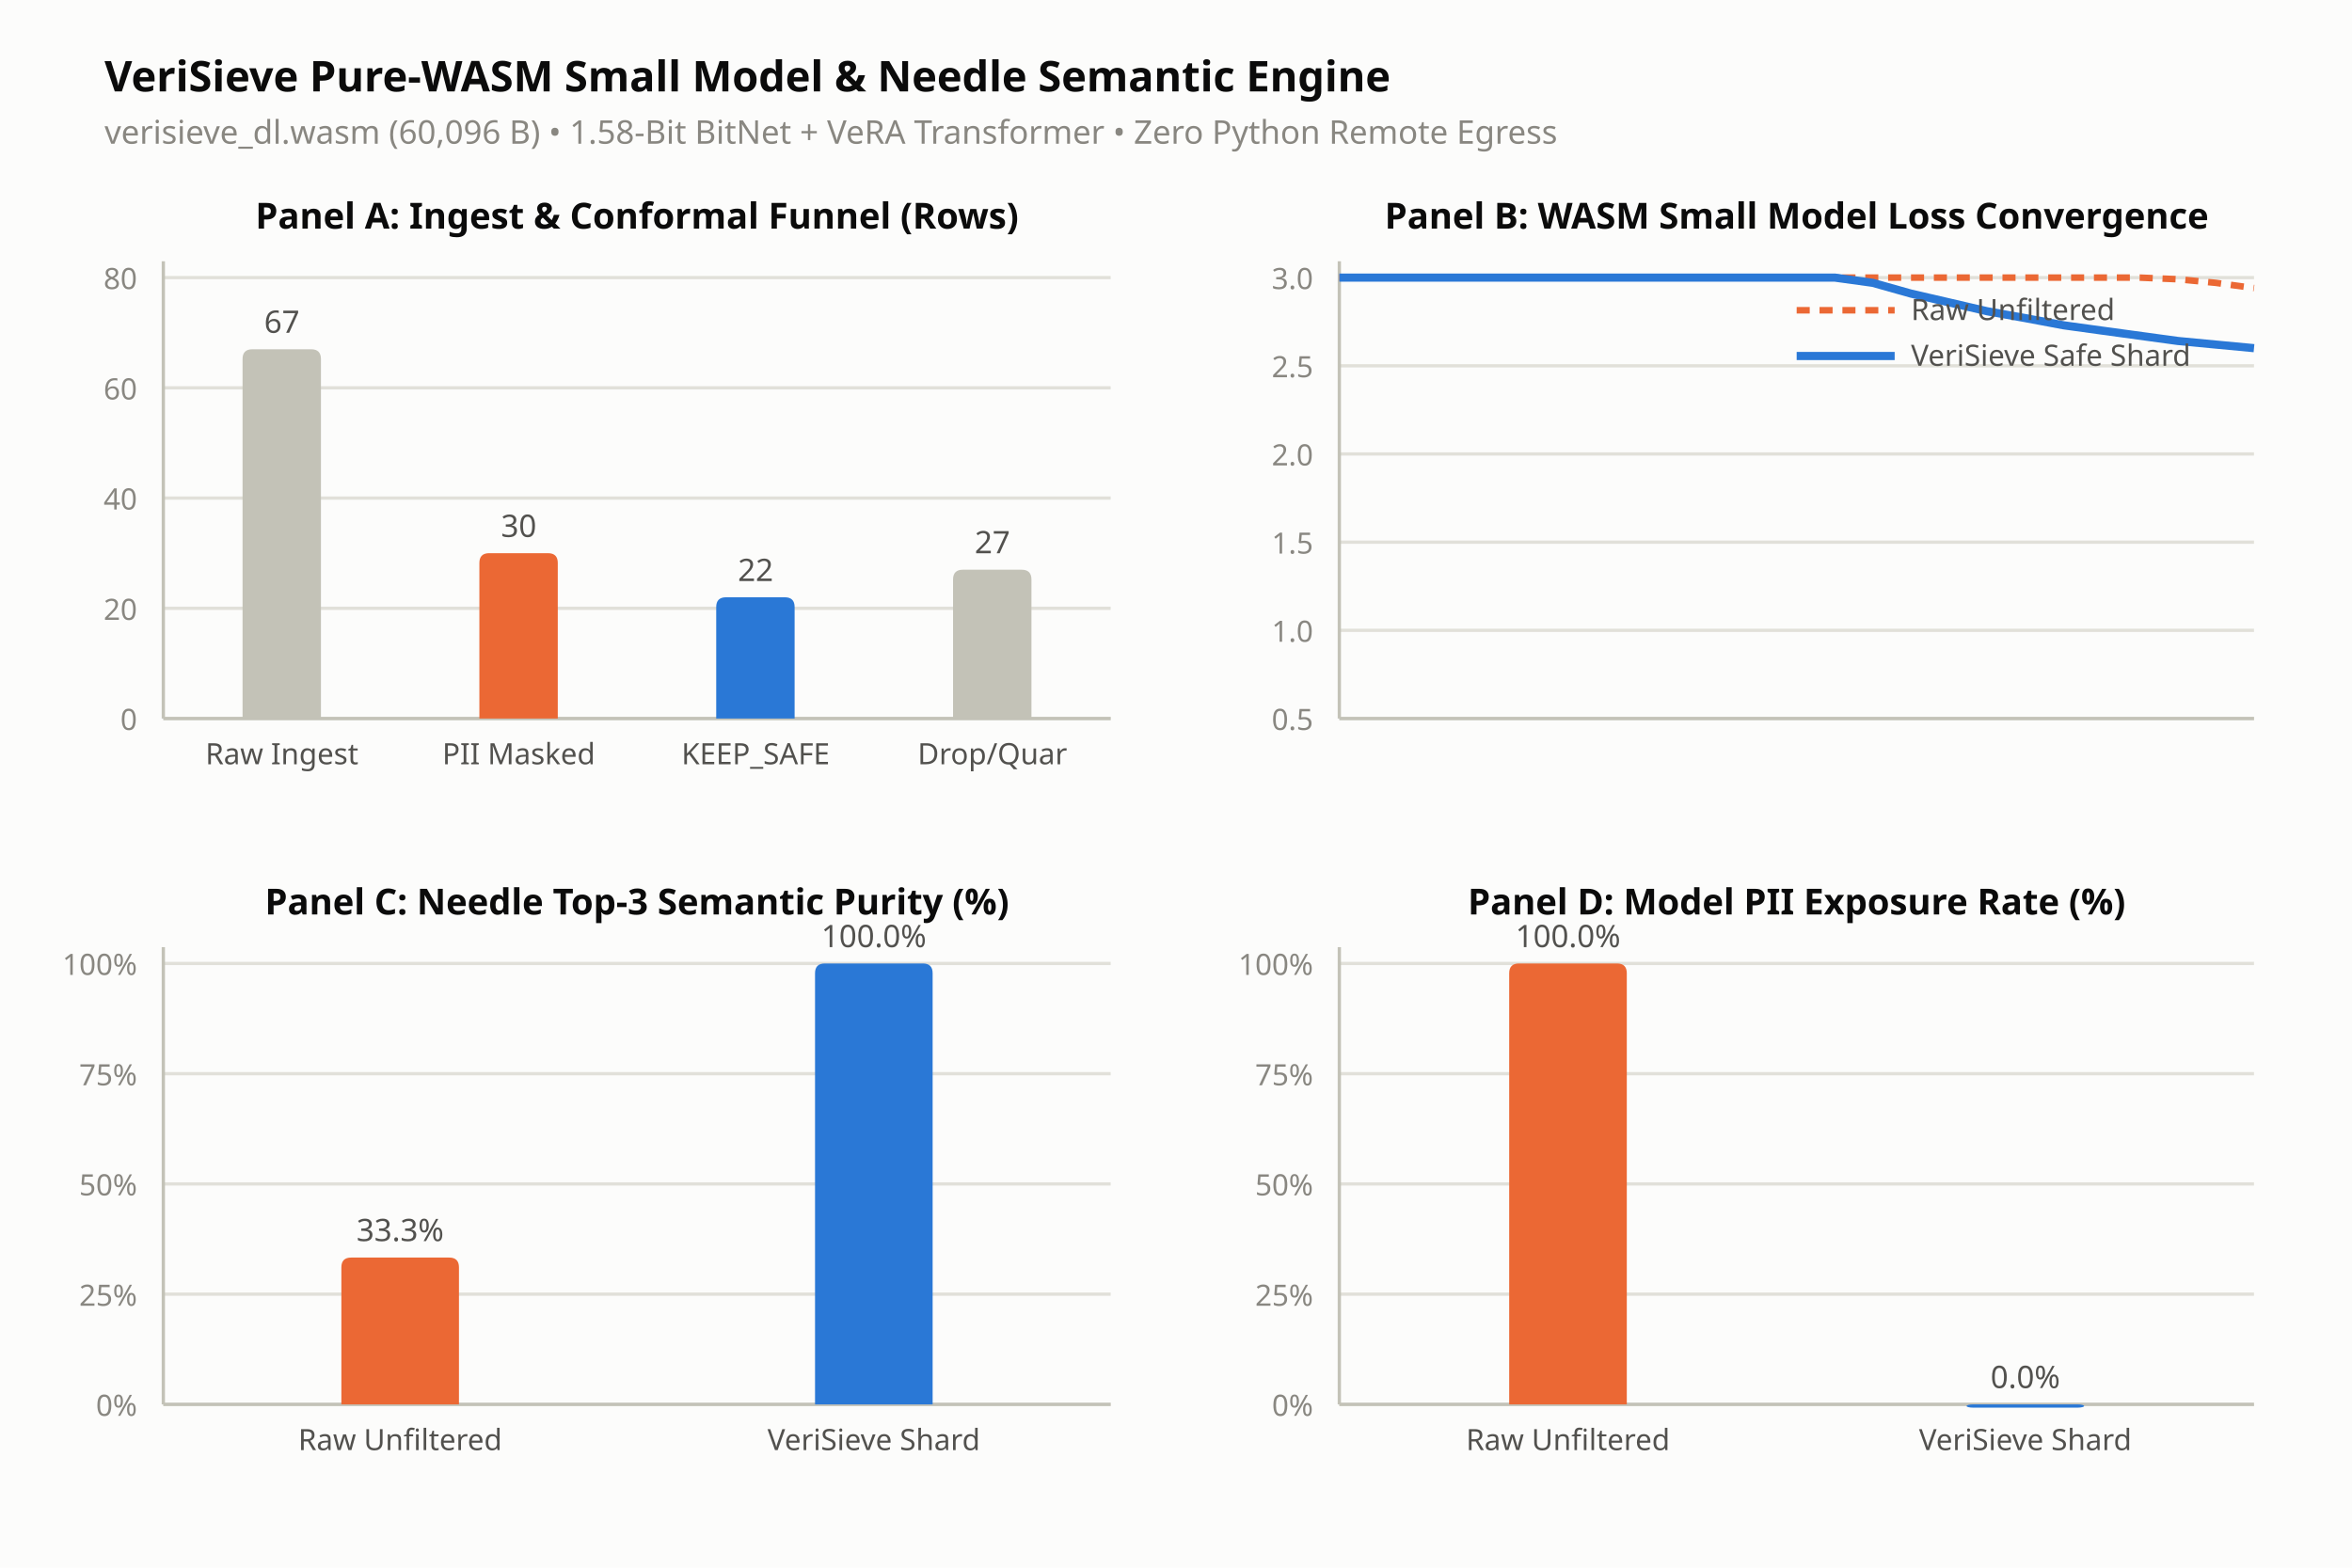
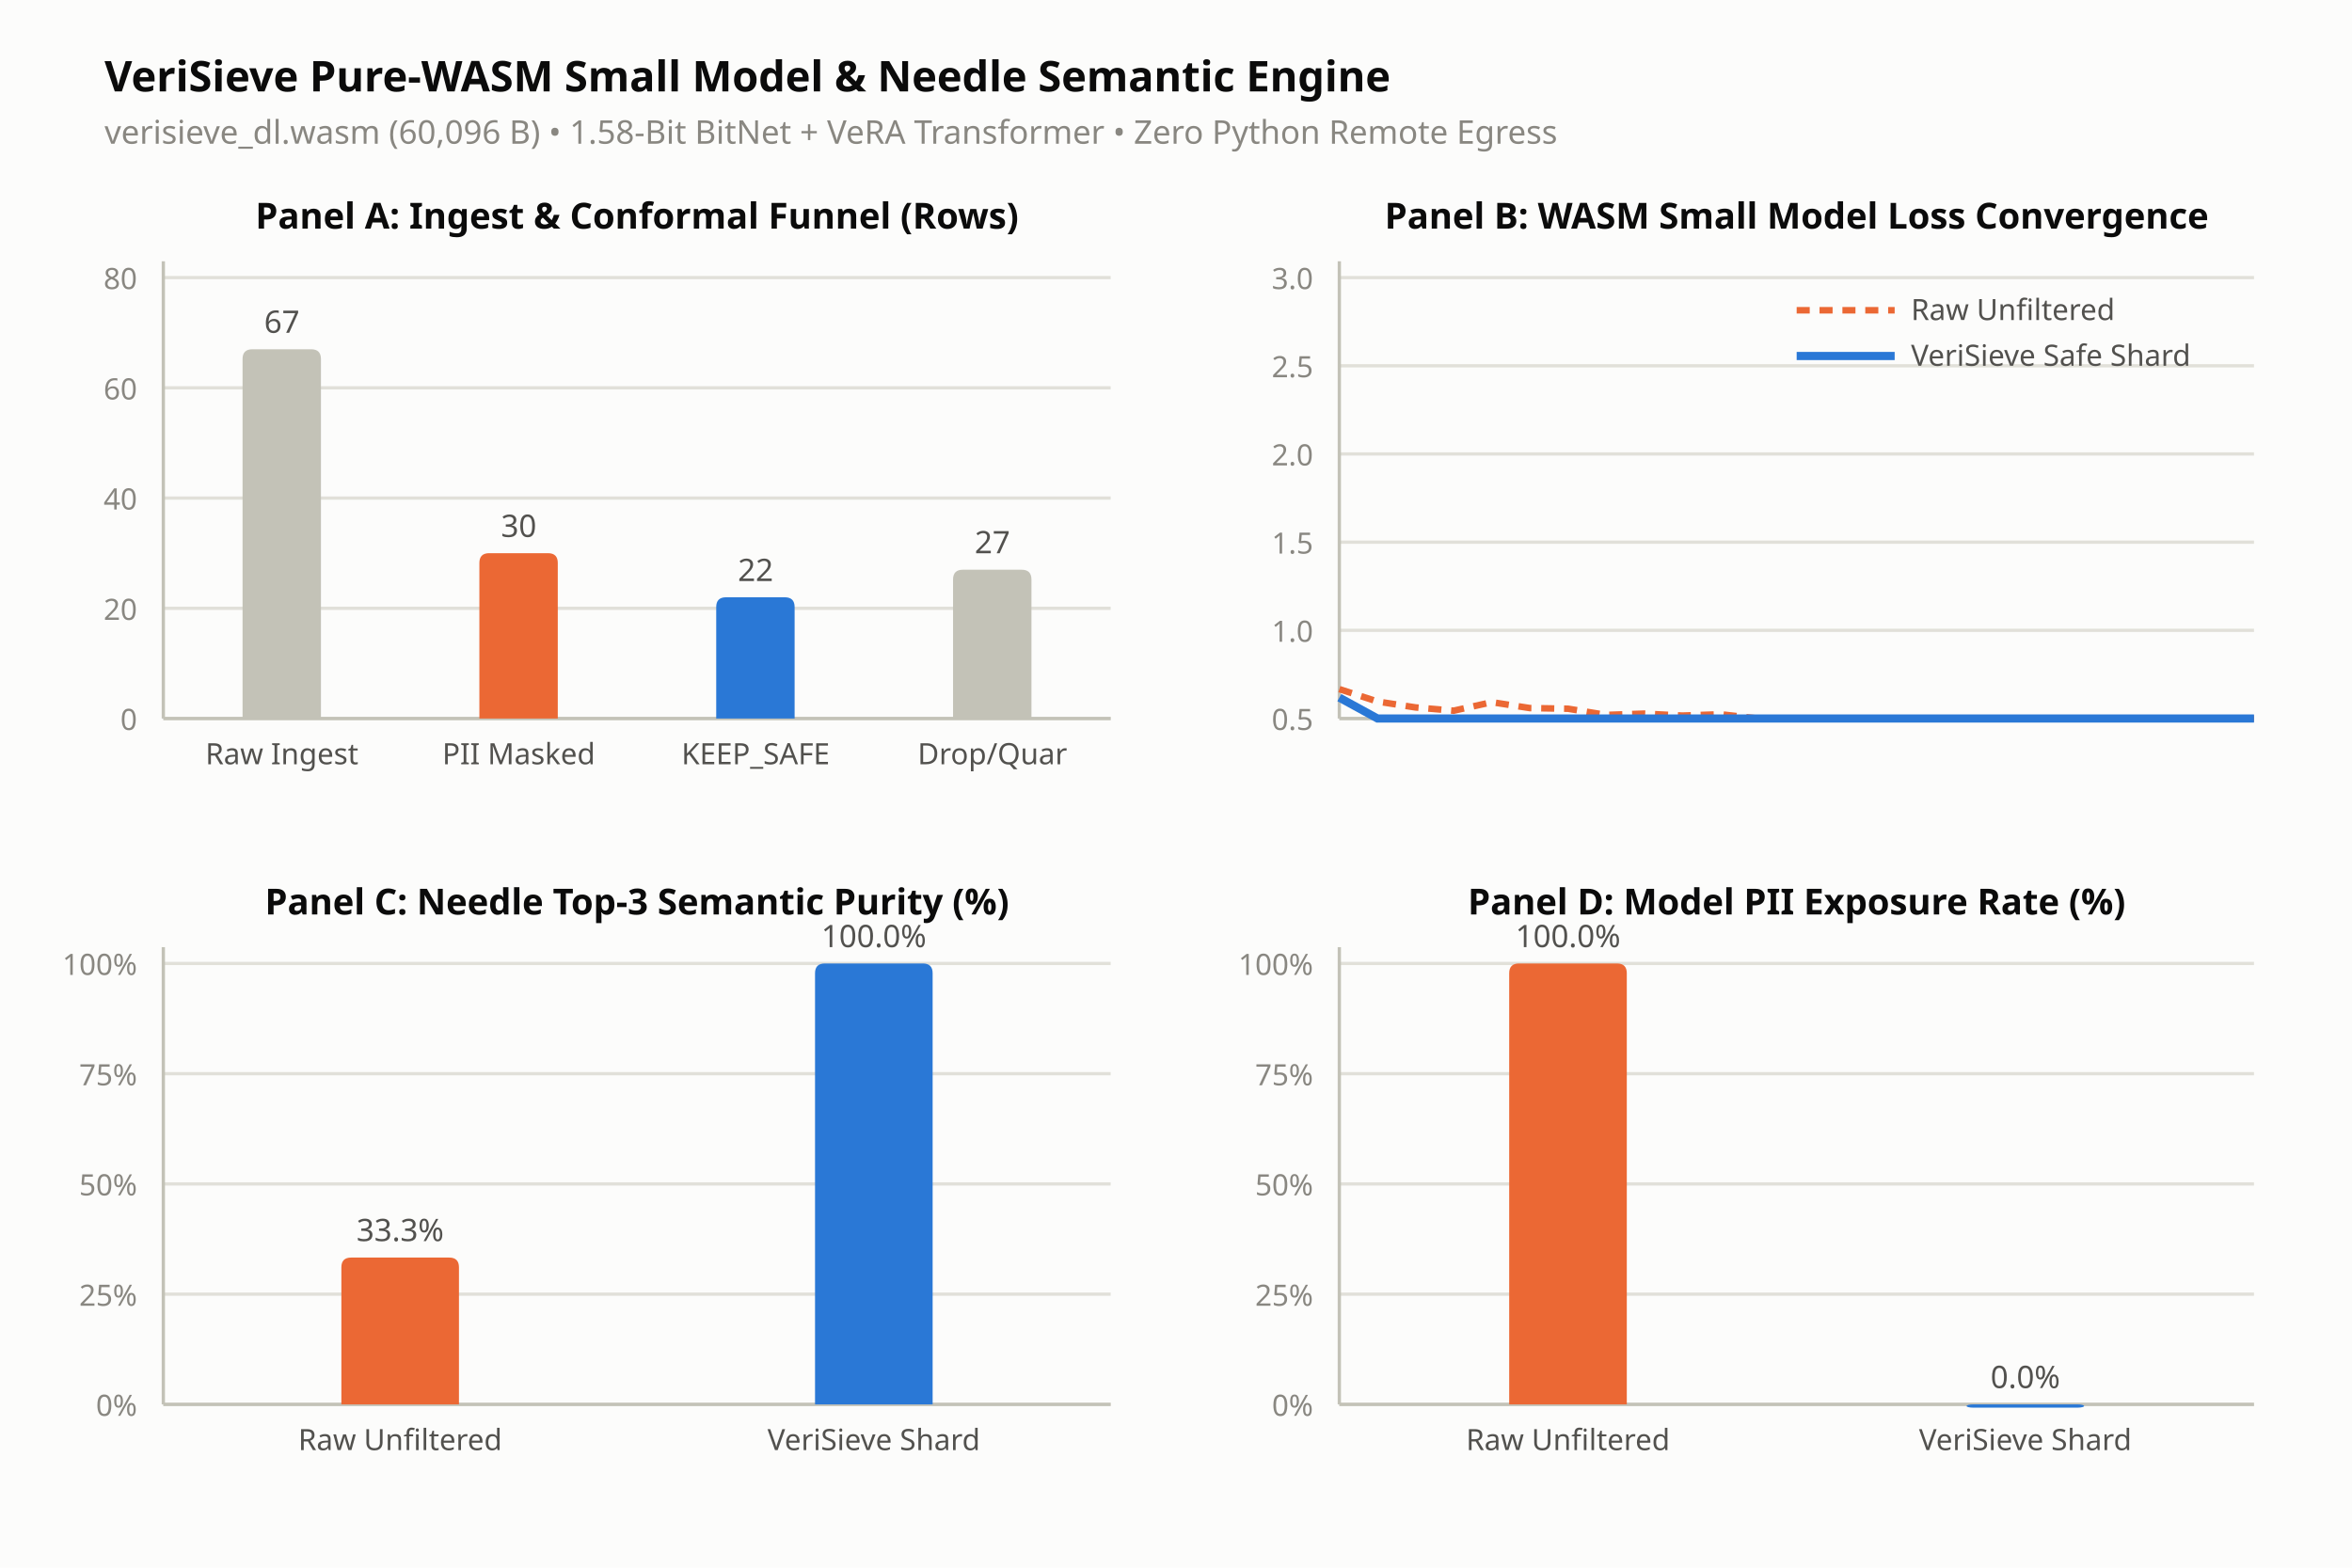
<svg xmlns="http://www.w3.org/2000/svg" viewBox="0 0 720 480" width="720" height="480">
  <rect width="720" height="480" fill="#fcfcfb" />
  <text x="32" y="28" font-family="Segoe UI, sans-serif" font-size="13" fill="#0b0b0b" text-anchor="start" font-weight="bold">VeriSieve Pure-WASM Small Model &amp; Needle Semantic Engine</text>
  <text x="32" y="44" font-family="Segoe UI, sans-serif" font-size="10" fill="#898781" text-anchor="start" font-weight="normal">verisieve_dl.wasm (60,096 B) • 1.58-Bit BitNet + VeRA Transformer • Zero Python Remote Egress</text>
  <text x="195" y="70" font-family="Segoe UI, sans-serif" font-size="11" fill="#0b0b0b" text-anchor="middle" font-weight="bold">Panel A: Ingest &amp; Conformal Funnel (Rows)</text>
  <line x1="50" y1="220" x2="340" y2="220" stroke="#e1e0d9" stroke-width="1" />
  <text x="42" y="223.5" font-family="Segoe UI, sans-serif" font-size="9" fill="#898781" text-anchor="end" font-weight="normal">0</text>
  <line x1="50" y1="186.25" x2="340" y2="186.25" stroke="#e1e0d9" stroke-width="1" />
  <text x="42" y="189.8" font-family="Segoe UI, sans-serif" font-size="9" fill="#898781" text-anchor="end" font-weight="normal">20</text>
  <line x1="50" y1="152.5" x2="340" y2="152.5" stroke="#e1e0d9" stroke-width="1" />
  <text x="42" y="156" font-family="Segoe UI, sans-serif" font-size="9" fill="#898781" text-anchor="end" font-weight="normal">40</text>
  <line x1="50" y1="118.75" x2="340" y2="118.75" stroke="#e1e0d9" stroke-width="1" />
  <text x="42" y="122.3" font-family="Segoe UI, sans-serif" font-size="9" fill="#898781" text-anchor="end" font-weight="normal">60</text>
  <line x1="50" y1="85" x2="340" y2="85" stroke="#e1e0d9" stroke-width="1" />
  <text x="42" y="88.5" font-family="Segoe UI, sans-serif" font-size="9" fill="#898781" text-anchor="end" font-weight="normal">80</text>
  <line x1="50" y1="220" x2="340" y2="220" stroke="#c3c2b7" stroke-width="1" />
  <line x1="50" y1="80" x2="50" y2="220" stroke="#c3c2b7" stroke-width="1" />
  <path d="M74.25 220 L74.25 109.938 Q74.25 106.938 77.25 106.938 L95.25 106.938 Q98.25 106.938 98.25 109.938 L98.25 220 Z" fill="#c3c2b7" />
  <text x="86.3" y="101.9" font-family="Segoe UI, sans-serif" font-size="9.5" fill="#52514e" text-anchor="middle" font-weight="normal">67</text>
  <text x="86.3" y="234" font-family="Segoe UI, sans-serif" font-size="9" fill="#52514e" text-anchor="middle" font-weight="normal">Raw Ingest</text>
  <path d="M146.75 220 L146.75 172.375 Q146.75 169.375 149.75 169.375 L167.75 169.375 Q170.75 169.375 170.75 172.375 L170.75 220 Z" fill="#eb6834" />
  <text x="158.8" y="164.4" font-family="Segoe UI, sans-serif" font-size="9.5" fill="#52514e" text-anchor="middle" font-weight="normal">30</text>
  <text x="158.8" y="234" font-family="Segoe UI, sans-serif" font-size="9" fill="#52514e" text-anchor="middle" font-weight="normal">PII Masked</text>
  <path d="M219.25 220 L219.25 185.875 Q219.25 182.875 222.25 182.875 L240.25 182.875 Q243.25 182.875 243.25 185.875 L243.25 220 Z" fill="#2a78d6" />
  <text x="231.3" y="177.9" font-family="Segoe UI, sans-serif" font-size="9.5" fill="#52514e" text-anchor="middle" font-weight="normal">22</text>
  <text x="231.3" y="234" font-family="Segoe UI, sans-serif" font-size="9" fill="#52514e" text-anchor="middle" font-weight="normal">KEEP_SAFE</text>
  <path d="M291.75 220 L291.75 177.438 Q291.75 174.438 294.75 174.438 L312.75 174.438 Q315.75 174.438 315.75 177.438 L315.75 220 Z" fill="#c3c2b7" />
  <text x="303.8" y="169.4" font-family="Segoe UI, sans-serif" font-size="9.5" fill="#52514e" text-anchor="middle" font-weight="normal">27</text>
  <text x="303.8" y="234" font-family="Segoe UI, sans-serif" font-size="9" fill="#52514e" text-anchor="middle" font-weight="normal">Drop/Quar</text>
  <text x="550" y="70" font-family="Segoe UI, sans-serif" font-size="11" fill="#0b0b0b" text-anchor="middle" font-weight="bold">Panel B: WASM Small Model Loss Convergence</text>
  <line x1="410" y1="220" x2="690" y2="220" stroke="#e1e0d9" stroke-width="1" />
  <text x="402" y="223.5" font-family="Segoe UI, sans-serif" font-size="9" fill="#898781" text-anchor="end" font-weight="normal">0.5</text>
  <line x1="410" y1="193" x2="690" y2="193" stroke="#e1e0d9" stroke-width="1" />
  <text x="402" y="196.5" font-family="Segoe UI, sans-serif" font-size="9" fill="#898781" text-anchor="end" font-weight="normal">1.0</text>
  <line x1="410" y1="166" x2="690" y2="166" stroke="#e1e0d9" stroke-width="1" />
  <text x="402" y="169.5" font-family="Segoe UI, sans-serif" font-size="9" fill="#898781" text-anchor="end" font-weight="normal">1.5</text>
  <line x1="410" y1="139" x2="690" y2="139" stroke="#e1e0d9" stroke-width="1" />
  <text x="402" y="142.5" font-family="Segoe UI, sans-serif" font-size="9" fill="#898781" text-anchor="end" font-weight="normal">2.0</text>
  <line x1="410" y1="112" x2="690" y2="112" stroke="#e1e0d9" stroke-width="1" />
  <text x="402" y="115.5" font-family="Segoe UI, sans-serif" font-size="9" fill="#898781" text-anchor="end" font-weight="normal">2.5</text>
  <line x1="410" y1="85" x2="690" y2="85" stroke="#e1e0d9" stroke-width="1" />
  <text x="402" y="88.5" font-family="Segoe UI, sans-serif" font-size="9" fill="#898781" text-anchor="end" font-weight="normal">3.0</text>
  <line x1="410" y1="220" x2="690" y2="220" stroke="#c3c2b7" stroke-width="1" />
  <line x1="410" y1="80" x2="410" y2="220" stroke="#c3c2b7" stroke-width="1" />
-   <polyline points="410.0,85.0 421.7,85.0 433.3,85.0 445.0,85.0 456.7,85.0 468.3,85.0 480.0,85.0 491.7,85.0 503.3,85.0 515.0,85.0 526.7,85.0 538.3,85.0 550.0,85.0 561.7,85.0 573.3,85.0 585.0,85.0 596.7,85.0 608.3,85.0 620.0,85.0 631.7,85.0 643.3,85.0 655.0,85.0 666.7,85.5 678.3,86.6 690.0,88.2" fill="none" stroke="#eb6834" stroke-width="2" stroke-dasharray="4,3" />
-   <polyline points="410.0,85.0 421.7,85.0 433.3,85.0 445.0,85.0 456.7,85.0 468.3,85.0 480.0,85.0 491.7,85.0 503.3,85.0 515.0,85.0 526.7,85.0 538.3,85.0 550.0,85.0 561.7,85.0 573.3,86.6 585.0,89.9 596.7,92.6 608.3,95.3 620.0,97.4 631.7,99.6 643.3,101.2 655.0,102.8 666.7,104.4 678.3,105.5 690.0,106.6" fill="none" stroke="#2a78d6" stroke-width="2.5" />
+   <polyline points="410.0,211.0 421.7,214.8 433.3,216.6 445.0,217.6 456.7,215.0 468.3,216.8 480.0,217.0 491.7,218.9 503.3,218.5 515.0,219.1 526.7,218.7 538.3,220.0 550.0,220.0 561.7,220.0 573.3,220.0 585.0,220.0 596.7,220.0 608.3,220.0 620.0,220.0 631.7,220.0 643.3,220.0 655.0,220.0 666.7,220.0 678.3,220.0 690.0,220.0" fill="none" stroke="#eb6834" stroke-width="2" stroke-dasharray="4,3" />
+   <polyline points="410.0,213.6 421.7,220.0 433.3,220.0 445.0,220.0 456.7,220.0 468.3,220.0 480.0,220.0 491.7,220.0 503.3,220.0 515.0,220.0 526.7,220.0 538.3,220.0 550.0,220.0 561.7,220.0 573.3,220.0 585.0,220.0 596.7,220.0 608.3,220.0 620.0,220.0 631.7,220.0 643.3,220.0 655.0,220.0 666.7,220.0 678.3,220.0 690.0,220.0" fill="none" stroke="#2a78d6" stroke-width="2.5" />
  <line x1="550" y1="95" x2="580" y2="95" stroke="#eb6834" stroke-width="2" stroke-dasharray="4,3" />
  <text x="585" y="98" font-family="Segoe UI, sans-serif" font-size="9" fill="#52514e" text-anchor="start" font-weight="normal">Raw Unfiltered</text>
  <line x1="550" y1="109" x2="580" y2="109" stroke="#2a78d6" stroke-width="2.5" />
  <text x="585" y="112" font-family="Segoe UI, sans-serif" font-size="9" fill="#52514e" text-anchor="start" font-weight="normal">VeriSieve Safe Shard</text>
  <text x="195" y="280" font-family="Segoe UI, sans-serif" font-size="11" fill="#0b0b0b" text-anchor="middle" font-weight="bold">Panel C: Needle Top-3 Semantic Purity (%)</text>
  <line x1="50" y1="430" x2="340" y2="430" stroke="#e1e0d9" stroke-width="1" />
  <text x="42" y="433.5" font-family="Segoe UI, sans-serif" font-size="9" fill="#898781" text-anchor="end" font-weight="normal">0%</text>
  <line x1="50" y1="396.25" x2="340" y2="396.25" stroke="#e1e0d9" stroke-width="1" />
  <text x="42" y="399.8" font-family="Segoe UI, sans-serif" font-size="9" fill="#898781" text-anchor="end" font-weight="normal">25%</text>
  <line x1="50" y1="362.5" x2="340" y2="362.5" stroke="#e1e0d9" stroke-width="1" />
  <text x="42" y="366" font-family="Segoe UI, sans-serif" font-size="9" fill="#898781" text-anchor="end" font-weight="normal">50%</text>
  <line x1="50" y1="328.75" x2="340" y2="328.75" stroke="#e1e0d9" stroke-width="1" />
  <text x="42" y="332.3" font-family="Segoe UI, sans-serif" font-size="9" fill="#898781" text-anchor="end" font-weight="normal">75%</text>
  <line x1="50" y1="295" x2="340" y2="295" stroke="#e1e0d9" stroke-width="1" />
  <text x="42" y="298.5" font-family="Segoe UI, sans-serif" font-size="9" fill="#898781" text-anchor="end" font-weight="normal">100%</text>
  <line x1="50" y1="430" x2="340" y2="430" stroke="#c3c2b7" stroke-width="1" />
  <line x1="50" y1="290" x2="50" y2="430" stroke="#c3c2b7" stroke-width="1" />
  <path d="M104.5 430 L104.5 388.045 Q104.5 385.045 107.5 385.045 L137.5 385.045 Q140.5 385.045 140.5 388.045 L140.5 430 Z" fill="#eb6834" />
  <text x="122.5" y="380" font-family="Segoe UI, sans-serif" font-size="9.5" fill="#52514e" text-anchor="middle" font-weight="normal">33.3%</text>
  <text x="122.5" y="444" font-family="Segoe UI, sans-serif" font-size="9" fill="#52514e" text-anchor="middle" font-weight="normal">Raw Unfiltered</text>
  <path d="M249.5 430 L249.5 298 Q249.5 295 252.5 295 L282.5 295 Q285.5 295 285.5 298 L285.5 430 Z" fill="#2a78d6" />
  <text x="267.5" y="290" font-family="Segoe UI, sans-serif" font-size="9.5" fill="#52514e" text-anchor="middle" font-weight="normal">100.0%</text>
  <text x="267.5" y="444" font-family="Segoe UI, sans-serif" font-size="9" fill="#52514e" text-anchor="middle" font-weight="normal">VeriSieve Shard</text>
  <text x="550" y="280" font-family="Segoe UI, sans-serif" font-size="11" fill="#0b0b0b" text-anchor="middle" font-weight="bold">Panel D: Model PII Exposure Rate (%)</text>
  <line x1="410" y1="430" x2="690" y2="430" stroke="#e1e0d9" stroke-width="1" />
  <text x="402" y="433.5" font-family="Segoe UI, sans-serif" font-size="9" fill="#898781" text-anchor="end" font-weight="normal">0%</text>
  <line x1="410" y1="396.25" x2="690" y2="396.25" stroke="#e1e0d9" stroke-width="1" />
  <text x="402" y="399.8" font-family="Segoe UI, sans-serif" font-size="9" fill="#898781" text-anchor="end" font-weight="normal">25%</text>
  <line x1="410" y1="362.5" x2="690" y2="362.5" stroke="#e1e0d9" stroke-width="1" />
  <text x="402" y="366" font-family="Segoe UI, sans-serif" font-size="9" fill="#898781" text-anchor="end" font-weight="normal">50%</text>
  <line x1="410" y1="328.75" x2="690" y2="328.75" stroke="#e1e0d9" stroke-width="1" />
  <text x="402" y="332.3" font-family="Segoe UI, sans-serif" font-size="9" fill="#898781" text-anchor="end" font-weight="normal">75%</text>
  <line x1="410" y1="295" x2="690" y2="295" stroke="#e1e0d9" stroke-width="1" />
  <text x="402" y="298.5" font-family="Segoe UI, sans-serif" font-size="9" fill="#898781" text-anchor="end" font-weight="normal">100%</text>
  <line x1="410" y1="430" x2="690" y2="430" stroke="#c3c2b7" stroke-width="1" />
  <line x1="410" y1="290" x2="410" y2="430" stroke="#c3c2b7" stroke-width="1" />
  <path d="M462 430 L462 298 Q462 295 465 295 L495 295 Q498 295 498 298 L498 430 Z" fill="#eb6834" />
  <text x="480" y="290" font-family="Segoe UI, sans-serif" font-size="9.5" fill="#52514e" text-anchor="middle" font-weight="normal">100.0%</text>
  <text x="480" y="444" font-family="Segoe UI, sans-serif" font-size="9" fill="#52514e" text-anchor="middle" font-weight="normal">Raw Unfiltered</text>
  <rect x="602" y="430" width="36" height="1" rx="2" fill="#2a78d6" />
  <text x="620" y="425" font-family="Segoe UI, sans-serif" font-size="9.5" fill="#52514e" text-anchor="middle" font-weight="normal">0.0%</text>
  <text x="620" y="444" font-family="Segoe UI, sans-serif" font-size="9" fill="#52514e" text-anchor="middle" font-weight="normal">VeriSieve Shard</text>
</svg>
